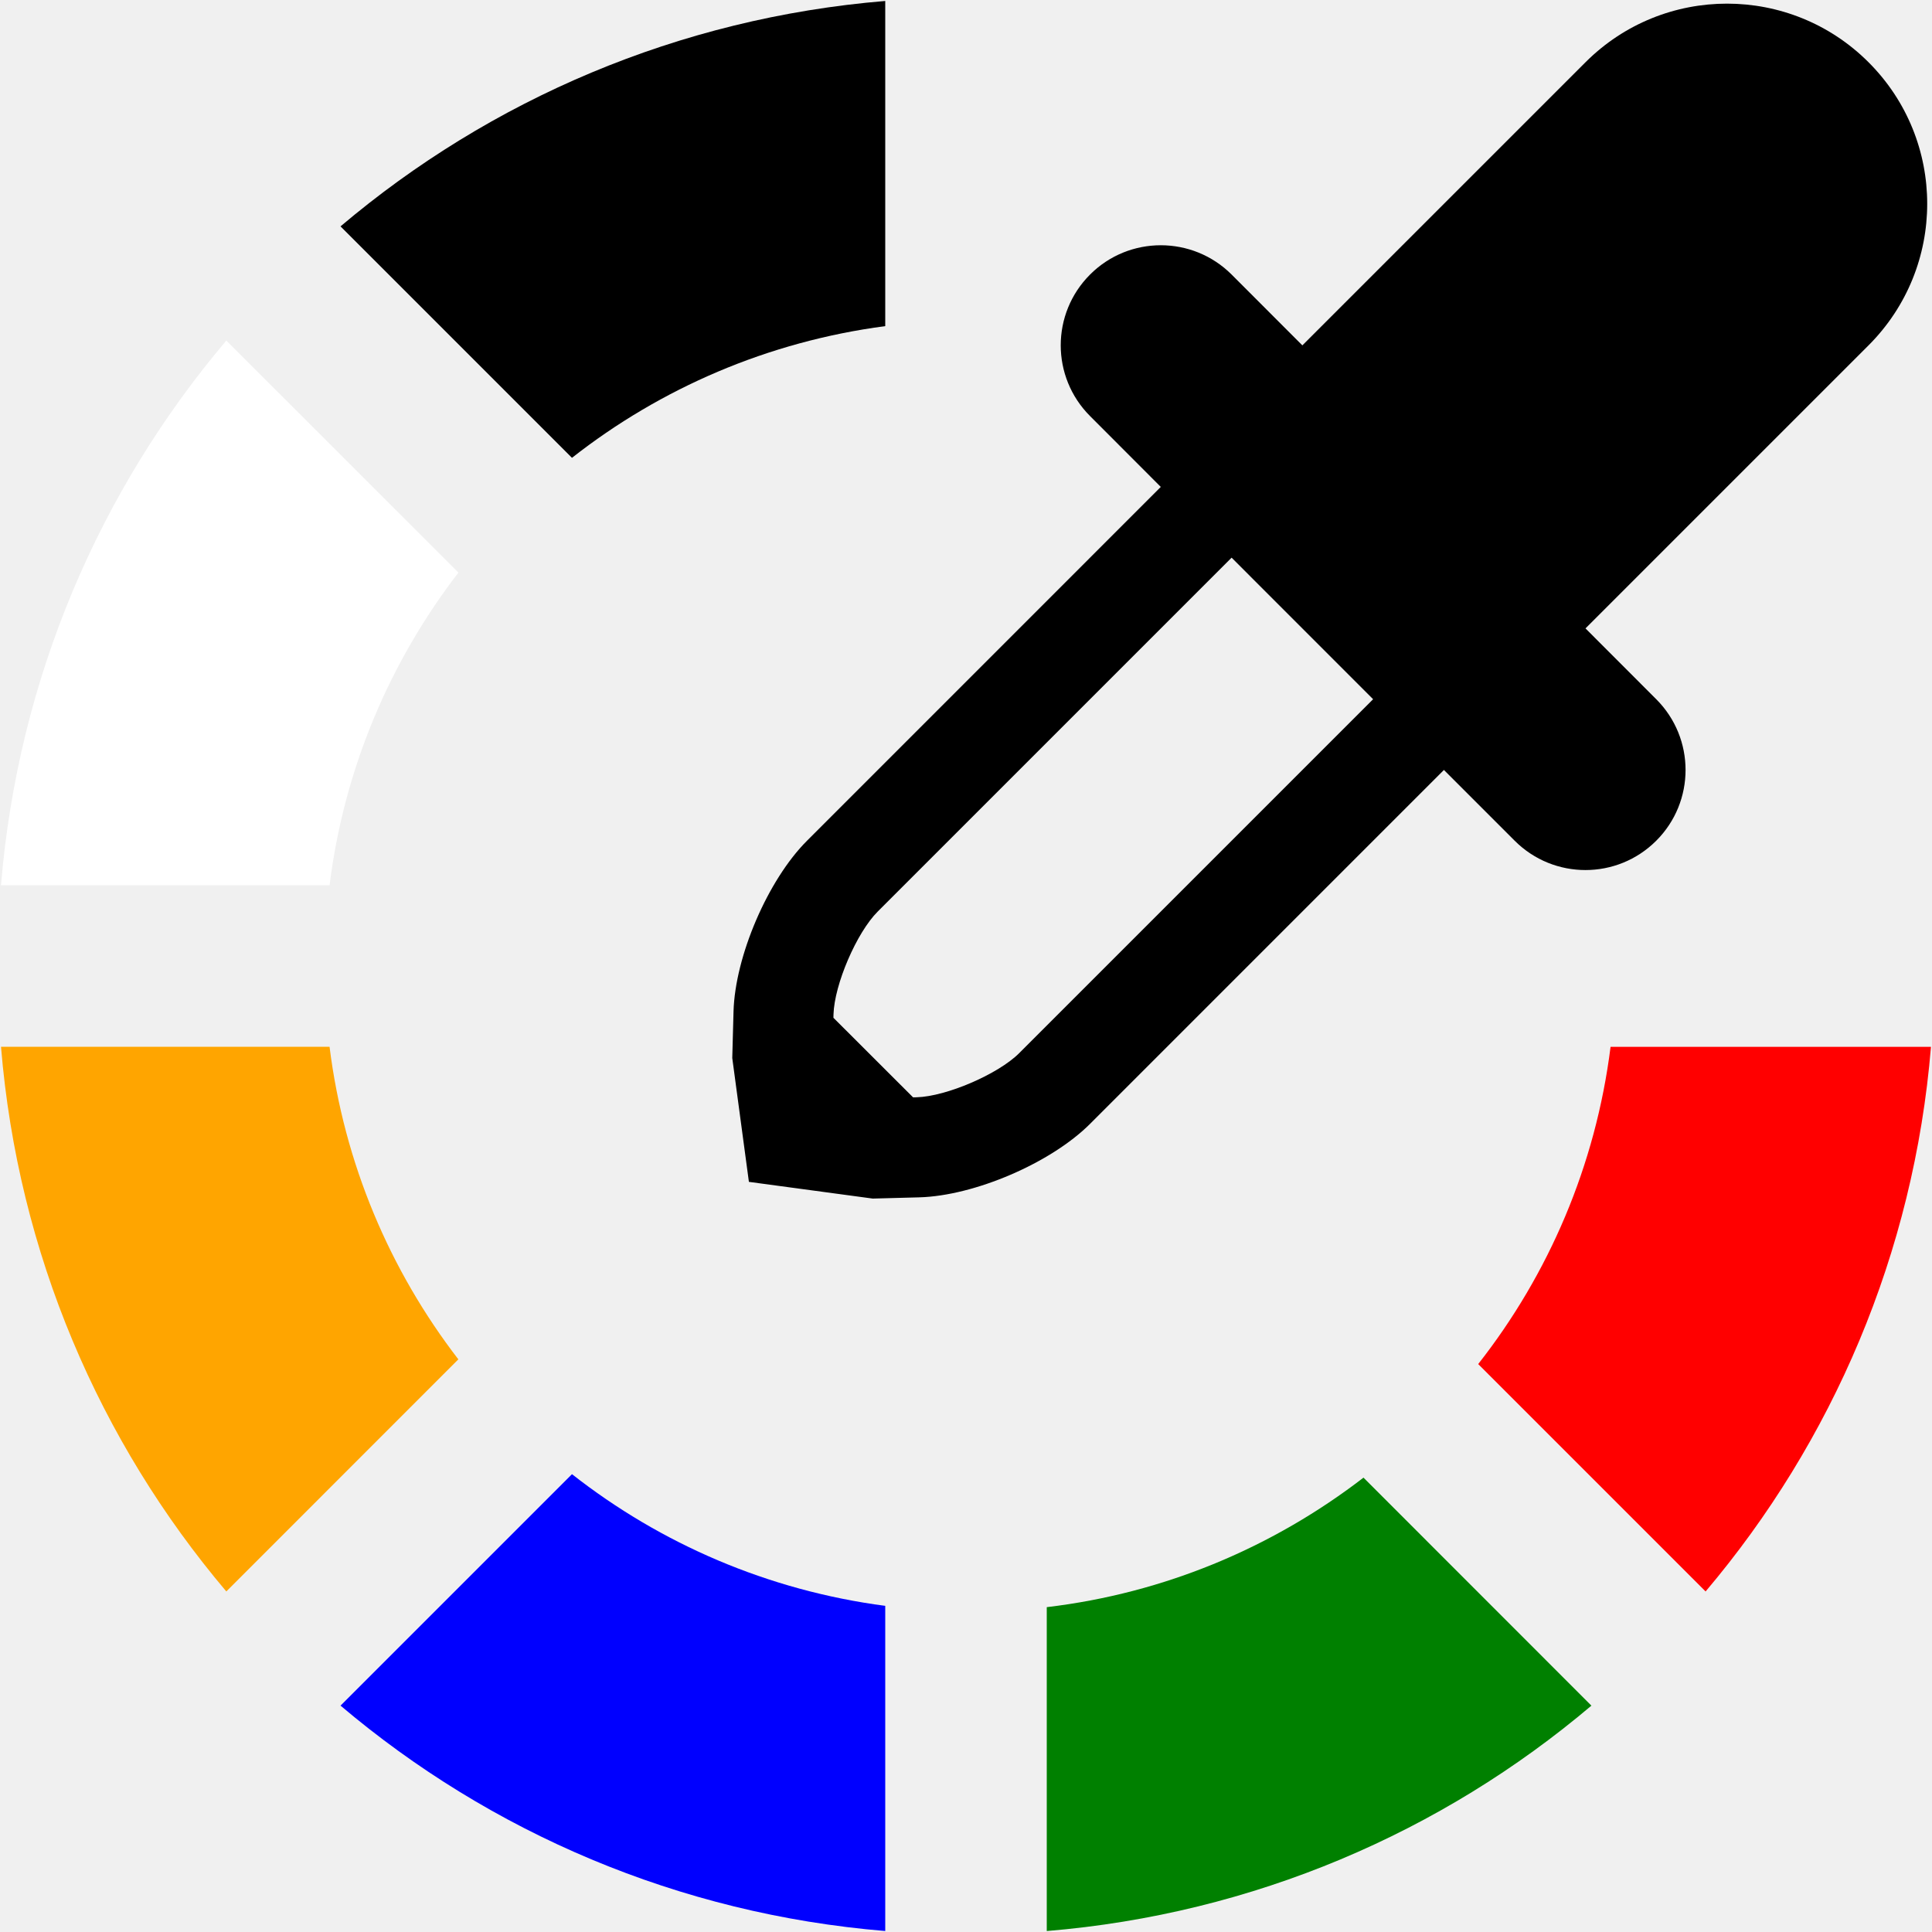
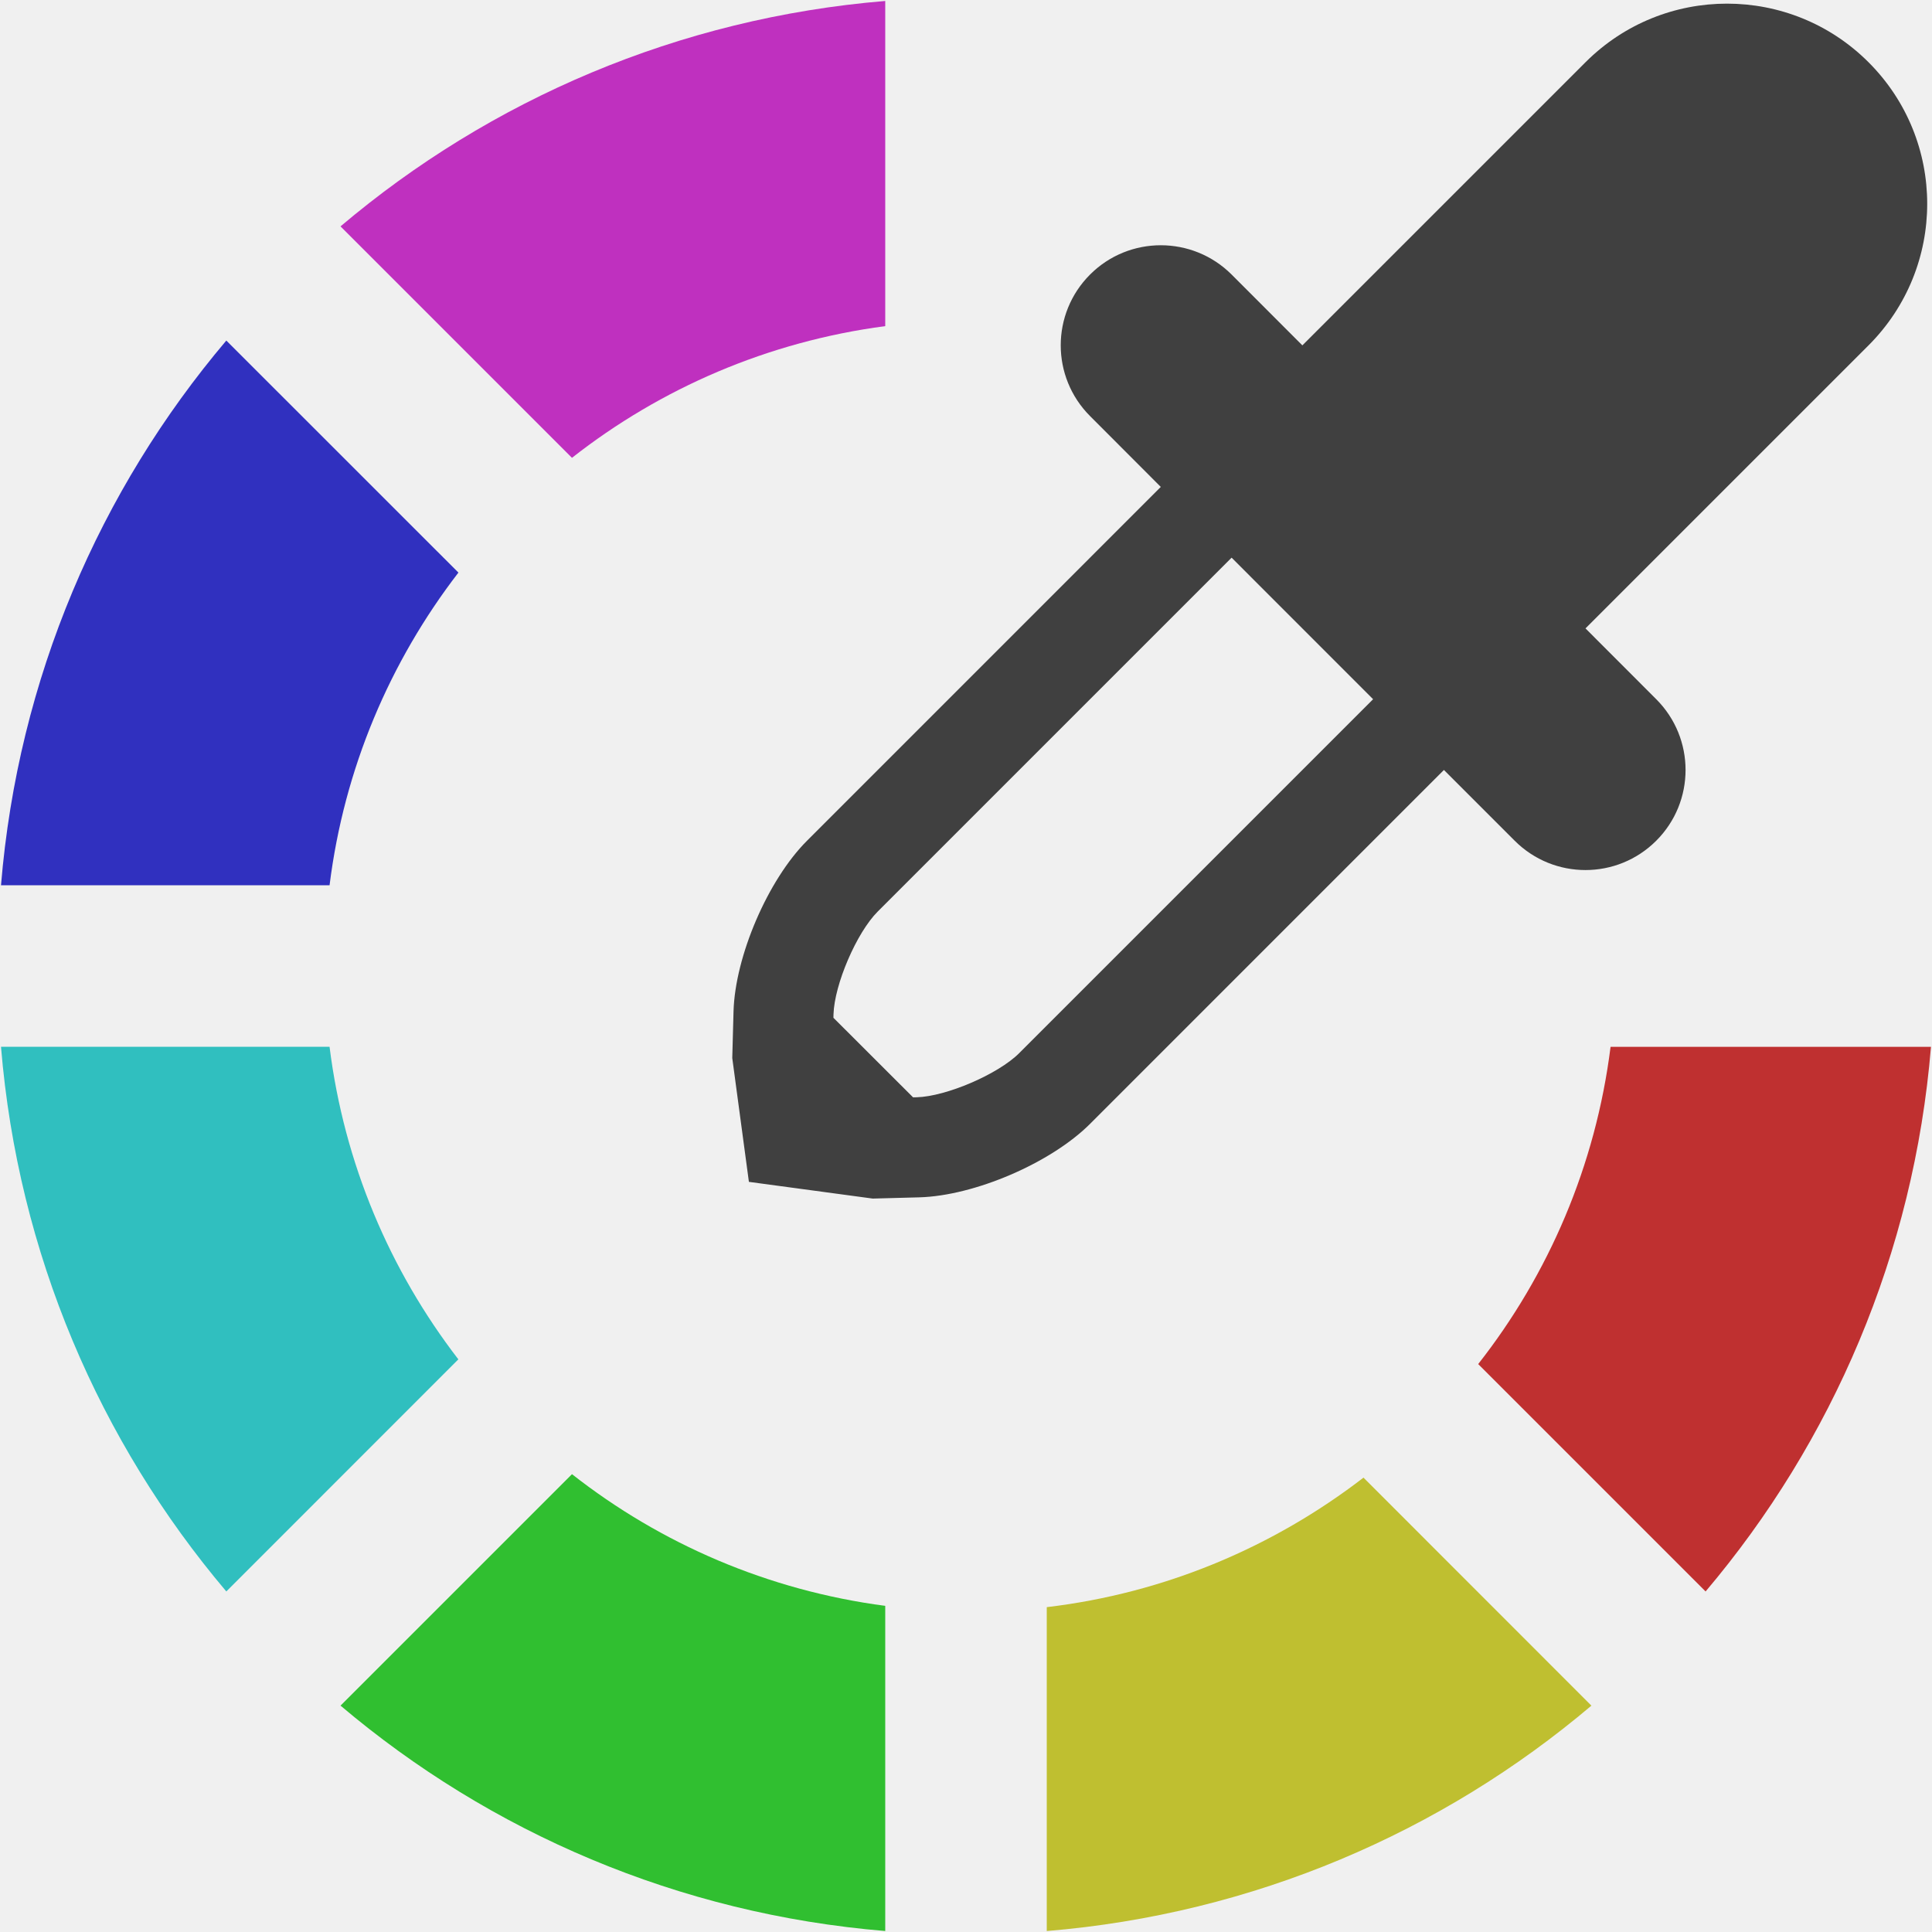
<svg xmlns="http://www.w3.org/2000/svg" width="200" height="200" version="1.1" x="0px" y="0px" viewBox="0 0 100 100" enable-background="new 0 0 100 100" xml:space="preserve">
-   <path fill="red" d="M83.363,54.182c-0.773,6.152-3.205,11.777-6.852,16.422l11.77,11.77c6.551-7.74,10.781-17.488,11.666-28.191H83.363z" />
-   <path fill="green" d="M54.18,83.186v16.764c10.707-0.885,20.451-5.115,28.191-11.666L70.574,76.482C65.92,80.066,60.311,82.459,54.18,83.186z" />
-   <path fill="blue" d="M29.606,76.303l-11.98,11.98c7.739,6.551,17.487,10.781,28.194,11.666v-16.83C39.75,82.32,34.198,79.906,29.606,76.303z" />
-   <path fill="orange" d="M17.058,54.182H0.052c0.882,10.703,5.111,20.451,11.662,28.191l12.01-12.014C20.185,65.764,17.813,60.227,17.058,54.182z" />
-   <path fill="white" d="M23.728,29.637L11.714,17.627c-6.551,7.74-10.78,17.487-11.662,28.195h17.006C17.813,39.772,20.185,34.237,23.728,29.637z" />
-   <path fill="black" d="M45.82,16.88V0.05C35.113,0.936,25.369,5.165,17.625,11.717l11.98,11.98C34.198,20.093,39.75,17.681,45.82,16.88z" />
-   <path fill="black" d="M85.727,36.192l-3.662-3.666l14.65-14.65c4.049-4.049,4.049-10.609,0-14.654c-4.045-4.045-10.605-4.045-14.65,0  L67.41,17.876l-3.662-3.666c-2.025-2.021-5.307-2.021-7.326,0l0,0c-2.025,2.024-2.025,5.302,0,7.327l3.66,3.666L41.767,43.52  c-2.021,2.021-3.723,5.98-3.8,8.841l-0.065,2.404l0.861,6.408l6.409,0.865l2.408-0.064c2.857-0.078,6.817-1.779,8.843-3.805  l18.314-18.316l3.662,3.662c2.025,2.025,5.303,2.025,7.328,0l0,0C87.75,41.495,87.75,38.213,85.727,36.192z M52.756,54.508  c-1.09,1.09-3.772,2.246-5.315,2.287l-0.18,0.004l-4.123-4.119l0.004-0.18c0.045-1.543,1.196-4.229,2.29-5.319l18.316-18.316  l7.324,7.327L52.756,54.508z" />
+   <path fill="#bf3030" d="M83.363,54.182c-0.773,6.152-3.205,11.777-6.852,16.422l11.77,11.77c6.551-7.74,10.781-17.488,11.666-28.191H83.363z" />
+   <path fill="#bfbf30" d="M54.18,83.186v16.764c10.707-0.885,20.451-5.115,28.191-11.666L70.574,76.482C65.92,80.066,60.311,82.459,54.18,83.186z" />
+   <path fill="#30bf30" d="M29.606,76.303l-11.98,11.98c7.739,6.551,17.487,10.781,28.194,11.666v-16.83C39.75,82.32,34.198,79.906,29.606,76.303z" />
+   <path fill="#30bfbf" d="M17.058,54.182H0.052c0.882,10.703,5.111,20.451,11.662,28.191l12.01-12.014C20.185,65.764,17.813,60.227,17.058,54.182z" />
+   <path fill="#3030bf" d="M23.728,29.637L11.714,17.627c-6.551,7.74-10.78,17.487-11.662,28.195h17.006C17.813,39.772,20.185,34.237,23.728,29.637z" />
+   <path fill="#bf30bf" d="M45.82,16.88V0.05C35.113,0.936,25.369,5.165,17.625,11.717l11.98,11.98C34.198,20.093,39.75,17.681,45.82,16.88z" />
+   <path fill="#404040" d="M85.727,36.192l-3.662-3.666l14.65-14.65c4.049-4.049,4.049-10.609,0-14.654c-4.045-4.045-10.605-4.045-14.65,0  L67.41,17.876l-3.662-3.666c-2.025-2.021-5.307-2.021-7.326,0l0,0c-2.025,2.024-2.025,5.302,0,7.327l3.66,3.666L41.767,43.52  c-2.021,2.021-3.723,5.98-3.8,8.841l-0.065,2.404l0.861,6.408l6.409,0.865l2.408-0.064c2.857-0.078,6.817-1.779,8.843-3.805  l18.314-18.316l3.662,3.662c2.025,2.025,5.303,2.025,7.328,0l0,0C87.75,41.495,87.75,38.213,85.727,36.192z M52.756,54.508  c-1.09,1.09-3.772,2.246-5.315,2.287l-0.18,0.004l-4.123-4.119l0.004-0.18c0.045-1.543,1.196-4.229,2.29-5.319l18.316-18.316  l7.324,7.327L52.756,54.508z" />
</svg>
